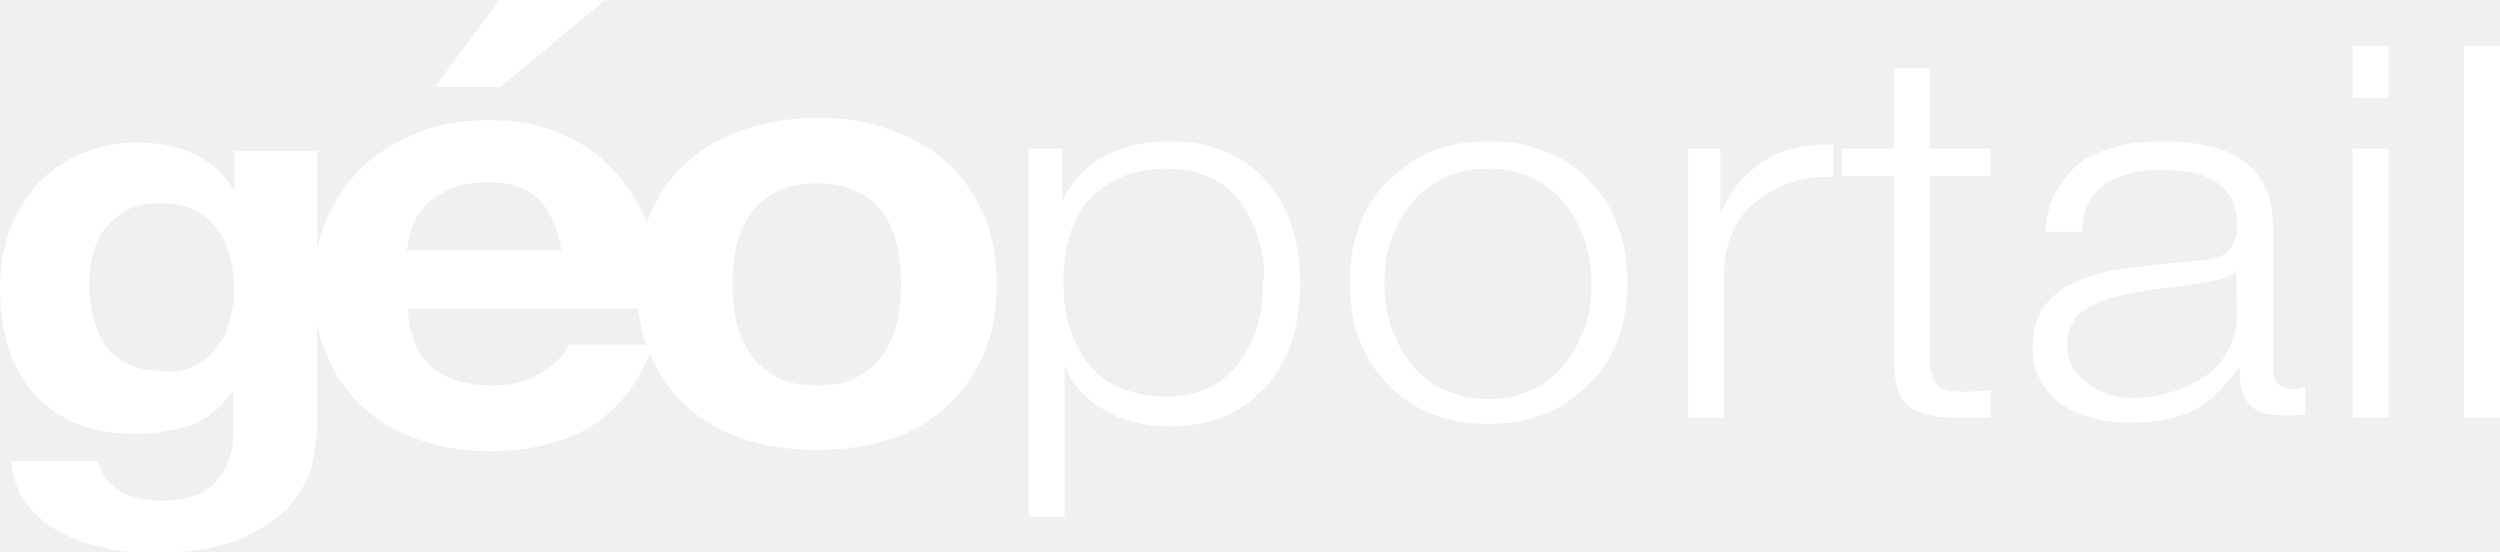
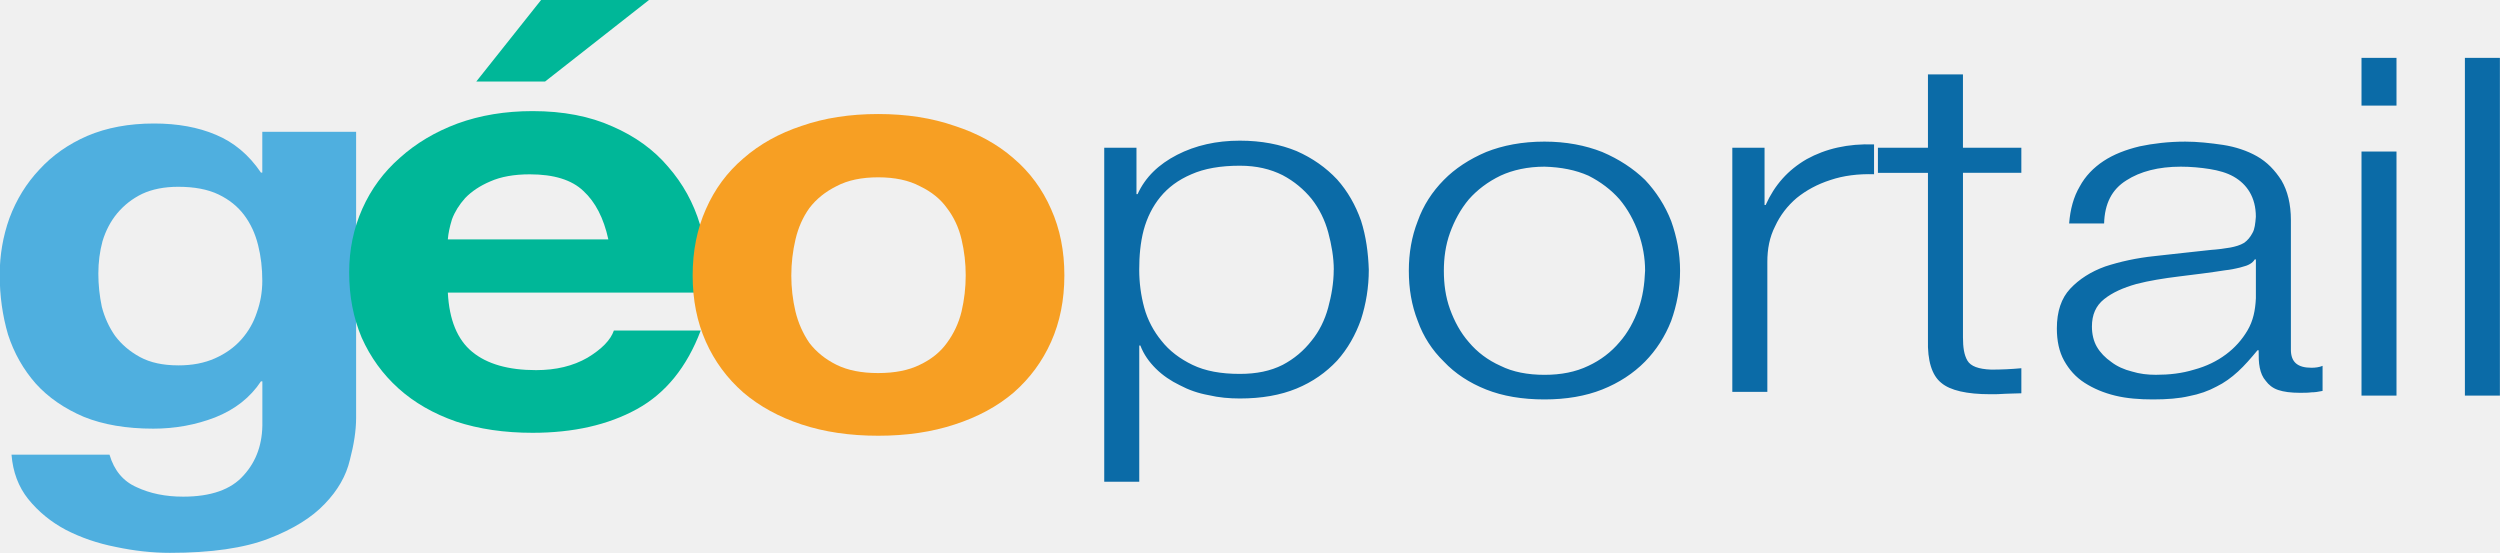
- <svg xmlns="http://www.w3.org/2000/svg" version="1.1" id="Calque_1" x="0" y="0" viewBox="0 0 201.7 44.5" xml:space="preserve">
-   <style>.st0{fill:#fff}</style>
-   <path class="st0" d="M85.7 12v4.1h.1c.7-1.5 1.8-2.7 3.3-3.5 1.5-.8 3.3-1.2 5.2-1.2 1.8 0 3.4.3 4.7.9 1.3.6 2.5 1.4 3.3 2.5.9 1 1.6 2.3 2 3.7.4 1.4.6 2.8.6 4.4 0 1.5-.2 3-.6 4.4-.4 1.4-1.1 2.6-2 3.7-.9 1-2 1.9-3.3 2.5-1.3.6-2.9.9-4.7.9-.9 0-1.7-.1-2.6-.3-.9-.2-1.7-.5-2.4-.9s-1.4-.9-2-1.5c-.6-.6-1-1.3-1.3-2.1h-.1v12.1H83V12h2.7zm15.9 7.5c-.3-1.1-.8-2.1-1.4-3-.6-.9-1.4-1.6-2.4-2.1s-2.2-.8-3.6-.8c-1.6 0-2.9.3-4 .8s-1.9 1.2-2.6 2c-.6.8-1.1 1.8-1.4 2.9-.3 1.1-.4 2.3-.4 3.5 0 1.1.1 2.2.4 3.3.3 1.1.8 2.1 1.4 3 .7.9 1.5 1.6 2.6 2.1s2.4.8 3.9.8c1.4 0 2.6-.3 3.6-.8s1.8-1.3 2.4-2.1c.6-.9 1.1-1.9 1.4-3 .3-1.1.4-2.2.4-3.3.2-1.1 0-2.2-.3-3.3zM124.9 12.3c1.4.6 2.6 1.4 3.5 2.5 1 1 1.7 2.2 2.2 3.6.5 1.4.7 2.9.7 4.4 0 1.6-.2 3-.7 4.4-.5 1.4-1.2 2.6-2.2 3.6-1 1-2.1 1.9-3.5 2.5-1.4.6-3 .9-4.8.9-1.8 0-3.4-.3-4.8-.9-1.4-.6-2.6-1.4-3.5-2.5-1-1-1.7-2.2-2.2-3.6-.5-1.4-.7-2.9-.7-4.4 0-1.6.2-3 .7-4.4.5-1.4 1.2-2.6 2.2-3.6 1-1 2.1-1.9 3.5-2.5 1.4-.6 3-.9 4.8-.9 1.8 0 3.4.3 4.8.9zm-8.5 2.1c-1 .5-1.9 1.2-2.6 2.1-.7.9-1.2 1.9-1.6 3-.4 1.1-.5 2.2-.5 3.4 0 1.1.2 2.3.5 3.4.4 1.1.9 2.1 1.6 3 .7.9 1.6 1.6 2.6 2.1s2.3.8 3.7.8c1.4 0 2.6-.3 3.6-.8s1.9-1.2 2.6-2.1c.7-.9 1.2-1.9 1.6-3 .4-1.1.5-2.2.5-3.4 0-1.1-.2-2.3-.5-3.4-.4-1.1-.9-2.1-1.6-3-.7-.9-1.6-1.6-2.6-2.1s-2.3-.8-3.6-.8c-1.4 0-2.7.3-3.7.8zM138.8 12v5.1h.1c.7-1.8 1.9-3.1 3.4-4.1 1.6-1 3.4-1.4 5.6-1.3v2.6c-1.3-.1-2.5.1-3.6.5s-2 .9-2.8 1.6c-.8.7-1.4 1.5-1.8 2.5-.4 1-.6 2-.6 3.2v11.6h-2.9V12h2.6zM160.6 12v2.2h-4.9v14.6c0 .9.1 1.5.4 2 .3.5.9.8 2 .8.8 0 1.7 0 2.5-.1v2.2H158c-1.9 0-3.3-.3-4.1-1-.8-.7-1.1-2-1.1-3.8V14.2h-4.2V12h4.2V5.5h2.9V12h4.9zM165.9 15.4c.5-.9 1.2-1.7 2-2.3.8-.6 1.8-1 3-1.3 1.1-.3 2.4-.4 3.8-.4 1 0 2.1.1 3.1.3 1 .2 2 .5 2.8 1 .8.5 1.5 1.2 2 2.1.5.9.8 2.1.8 3.5v11.5c0 1.1.6 1.6 1.7 1.6.3 0 .6-.1.9-.2v2.2c-.3.1-.6.1-.9.1h-1c-.7 0-1.3-.1-1.8-.3-.4-.2-.8-.4-1-.8-.2-.3-.4-.7-.5-1.2-.1-.5-.1-1-.1-1.5h-.1c-.5.7-1.1 1.3-1.6 1.9-.5.5-1.1 1-1.8 1.4-.7.4-1.4.6-2.3.8-.8.2-1.9.3-3 .3s-2.1-.1-3.1-.4c-1-.2-1.8-.6-2.5-1.1-.7-.5-1.3-1.2-1.7-2-.4-.6-.6-1.6-.6-2.6 0-1.5.4-2.7 1.1-3.5.7-.9 1.7-1.5 2.9-2 1.2-.4 2.6-.8 4.1-.9 1.5-.2 3.1-.4 4.6-.5.6-.1 1.2-.1 1.6-.2.5-.1.8-.2 1.2-.4.3-.2.5-.5.7-.9.2-.4.3-.8.3-1.4 0-.9-.2-1.6-.5-2.2-.3-.6-.8-1-1.3-1.4-.6-.3-1.2-.6-2-.7-.8-.1-1.6-.2-2.4-.2-1.8 0-3.4.4-4.5 1.2-1.2.8-1.8 2.1-1.8 3.8h-3c.1-1.3.4-2.4.9-3.3zm14.5 6.4c-.2.3-.5.5-1.1.7-.5.1-1 .2-1.4.3-1.2.2-2.5.4-3.8.5-1.3.2-2.5.4-3.6.7-1.1.3-2 .7-2.7 1.3-.7.6-1 1.4-1 2.5 0 .7.1 1.3.4 1.8.3.5.7 1 1.2 1.3.5.4 1.1.7 1.7.9.6.2 1.3.3 2 .3 1.1 0 2.2-.2 3.2-.5s1.9-.8 2.7-1.3c.8-.6 1.4-1.3 1.8-2.1.4-.8.7-1.8.7-2.9l-.1-3.5zM192.7 3.7v4.2h-2.9V3.7h2.9zm0 8.3v21.7h-2.9V12h2.9zM201.7 3.7v30h-2.9v-30h2.9z" />
-   <g>
-     <path class="st0" d="M25.2 37.4c-.3 1.2-.9 2.3-1.8 3.4-.9 1-2.3 1.9-4 2.7-1.8.7-4.1 1.1-7.1 1.1-1.3 0-2.6-.1-3.9-.4-1.3-.3-2.5-.7-3.6-1.3-1.1-.6-2-1.4-2.7-2.3-.7-1-1.1-2.1-1.2-3.4h7c.3 1.2 1 2 1.9 2.5 1 .5 2.1.7 3.3.7 2 0 3.4-.5 4.4-1.6.9-1.1 1.4-2.5 1.3-4.1v-3.1h-.1c-.8 1.2-1.9 2.2-3.3 2.7-1.3.4-2.8.7-4.4.7-1.9 0-3.6-.3-5-.9-1.4-.6-2.5-1.5-3.4-2.5-.9-1.1-1.6-2.3-2-3.8-.4-1.4-.6-3-.6-4.6 0-1.5.2-3 .7-4.4.5-1.4 1.2-2.6 2.1-3.7.9-1.1 2.1-1.9 3.5-2.6 1.4-.6 3-1 4.8-1 1.7 0 3.2.3 4.5.9 1.3.6 2.4 1.5 3.2 2.9h.1v-3.1h6.7v21.9c0 1-.2 2.1-.4 3.3zm-9.7-7.8c.8-.4 1.4-.8 1.9-1.5.5-.6.9-1.3 1.1-2.1.2-.8.4-1.6.4-2.4 0-1-.1-1.9-.3-2.7-.2-.9-.5-1.6-1-2.3-.5-.7-1.1-1.2-1.8-1.6-.8-.4-1.7-.6-2.9-.6-1 0-1.9.2-2.6.5-.7.4-1.3.9-1.8 1.5s-.8 1.3-1 2.1c-.2.8-.3 1.6-.3 2.5 0 .8.1 1.7.3 2.5.2.8.5 1.6.9 2.2.4.7 1 1.2 1.8 1.6.7.4 1.6.6 2.7.6.9.2 1.8.1 2.6-.3z" />
-     <path class="st0" d="M34.8 29.6c1.2 1 2.8 1.5 5 1.5 1.6 0 2.9-.4 4-1.1 1.1-.7 1.8-1.5 2.1-2.2h6.8c-1.1 3.1-2.8 5.2-5 6.6-2.2 1.3-5 2-8.1 2-2.2 0-4.2-.3-6-1-1.8-.6-3.3-1.6-4.5-2.7-1.2-1.2-2.2-2.6-2.8-4.2-.7-1.6-1-3.5-1-5.4 0-1.9.3-3.7 1-5.3.7-1.6 1.7-3.1 2.9-4.3 1.3-1.2 2.8-2.1 4.5-2.8 1.8-.7 3.7-1 5.8-1 2.4 0 4.5.4 6.2 1.3 1.8.8 3.2 2 4.4 3.4 1.1 1.4 2 3 2.5 4.8.5 1.8.7 3.7.5 5.7H32.9c.1 2 .7 3.6 1.9 4.7zm8.7-13.5c-.9-.9-2.3-1.4-4.2-1.4-1.2 0-2.3.2-3.1.6-.8.4-1.5.8-2 1.4-.5.6-.8 1.2-1 1.8-.2.6-.3 1.2-.4 1.7h12.5c-.3-1.8-.9-3.1-1.8-4.1zM35.1 7l5.2-7h8.5l-8.4 7h-5.3z" />
-     <path class="st0" d="M52.4 17.4c.7-1.7 1.7-3.1 2.9-4.2 1.3-1.2 2.8-2.1 4.6-2.7 1.8-.6 3.8-1 6-1s4.2.3 6 1c1.8.6 3.3 1.5 4.6 2.7 1.3 1.2 2.2 2.6 2.9 4.2.7 1.7 1 3.5 1 5.6 0 2-.3 3.9-1 5.5s-1.7 3.1-2.9 4.2c-1.3 1.2-2.8 2.1-4.6 2.7-1.8.6-3.8.9-6 .9s-4.2-.3-6-.9c-1.8-.6-3.3-1.5-4.6-2.7-1.3-1.2-2.2-2.6-2.9-4.2-.7-1.6-1-3.5-1-5.5 0-2.1.3-3.9 1-5.6zm7 8.5c.2 1 .6 1.8 1.1 2.6.5.8 1.2 1.4 2.1 1.9.9.5 2 .7 3.3.7 1.3 0 2.4-.2 3.3-.7.9-.5 1.6-1.1 2.1-1.9.5-.8.9-1.6 1.1-2.6.2-1 .3-2 .3-3s-.1-2-.3-3c-.2-1-.6-1.9-1.1-2.6-.5-.8-1.2-1.4-2.1-1.8-.9-.5-2-.7-3.3-.7-1.3 0-2.4.2-3.3.7-.9.5-1.6 1.1-2.1 1.8-.5.8-.9 1.6-1.1 2.6-.2 1-.3 2-.3 3 0 1.1.1 2.1.3 3z" />
+ <svg xmlns="http://www.w3.org/2000/svg" height="42" width="190" viewBox="0 0 190 42">
+   <g fill="#0b6ba7">
+     <path d="M83.922 11.23h2.45v3.523h.085c.59-1.295 1.605-2.266 3-2.985s2.998-1.078 4.772-1.078c1.647 0 3.083.287 4.308.79 1.225.54 2.24 1.26 3.084 2.158.802.9 1.394 1.94 1.816 3.128.38 1.186.55 2.445.592 3.74 0 1.33-.212 2.588-.592 3.774-.422 1.187-1.014 2.23-1.816 3.128-.845.9-1.86 1.618-3.084 2.122s-2.66.755-4.31.755c-.8 0-1.604-.072-2.364-.252-.803-.144-1.52-.396-2.197-.755-.676-.324-1.31-.755-1.816-1.258s-.928-1.08-1.182-1.762h-.084v10.355h-2.662V11.23zm17.446 9.275c0-.935-.17-1.905-.422-2.84s-.676-1.798-1.267-2.553c-.593-.72-1.31-1.33-2.198-1.798-.93-.467-1.985-.72-3.253-.72-1.48 0-2.704.217-3.676.648-1.013.432-1.774 1.007-2.365 1.726s-1.015 1.582-1.268 2.517c-.254.97-.338 1.977-.338 3.02 0 .97.126 1.942.38 2.876s.718 1.8 1.31 2.518c.59.755 1.393 1.367 2.365 1.834s2.153.683 3.59.683c1.267 0 2.323-.216 3.252-.683.887-.467 1.605-1.08 2.197-1.834.59-.72 1.012-1.582 1.266-2.517s.422-1.904.422-2.875zM117.378 12.667c-1.267 0-2.408.252-3.337.683-.97.468-1.773 1.08-2.407 1.798-.633.755-1.098 1.618-1.436 2.553s-.465 1.906-.465 2.877c0 1.007.127 1.978.465 2.912s.803 1.797 1.436 2.516c.634.755 1.436 1.366 2.408 1.798.93.467 2.07.683 3.338.683s2.366-.216 3.337-.683c.93-.432 1.732-1.043 2.366-1.798.634-.72 1.1-1.582 1.437-2.517s.465-1.906.507-2.913c0-.97-.17-1.94-.507-2.876s-.803-1.797-1.436-2.552c-.633-.72-1.436-1.33-2.365-1.798-.97-.43-2.07-.647-3.337-.683zm0-1.905c1.647 0 3.126.287 4.393.79 1.268.54 2.367 1.26 3.254 2.122.845.9 1.52 1.94 1.985 3.128.422 1.186.675 2.445.675 3.775 0 1.366-.253 2.625-.676 3.81-.465 1.188-1.14 2.23-1.986 3.093-.887.9-1.986 1.618-3.253 2.122s-2.745.755-4.392.755c-1.69 0-3.168-.252-4.435-.755s-2.366-1.223-3.21-2.122c-.888-.863-1.564-1.905-1.986-3.092-.465-1.186-.676-2.445-.676-3.81 0-1.33.212-2.59.677-3.776.422-1.187 1.098-2.23 1.985-3.128.845-.863 1.943-1.582 3.21-2.12 1.268-.505 2.746-.792 4.436-.792zM131.656 11.23h2.45v4.35h.084c.676-1.51 1.69-2.66 3.126-3.488 1.437-.79 3.126-1.187 5.112-1.115v2.265c-1.225-.036-2.324.108-3.295.432-1.014.323-1.86.79-2.577 1.366-.718.61-1.267 1.33-1.648 2.157-.422.827-.59 1.726-.59 2.697v9.887h-2.662V11.23zM149.186 11.23h4.436v1.905h-4.436v12.512c0 .755.085 1.33.338 1.76s.845.648 1.817.684c.76 0 1.52-.035 2.282-.106v1.905c-.423 0-.803.035-1.183.035-.424.036-.804.036-1.184.036-1.774 0-3.04-.287-3.717-.862-.72-.575-1.057-1.69-1.015-3.272v-12.69h-3.802v-1.907h3.802V5.655h2.66v5.573zM157.254 16.982c.085-1.08.338-2.014.803-2.805.423-.79 1.056-1.438 1.817-1.94s1.69-.864 2.745-1.116c1.013-.215 2.196-.358 3.463-.358.93 0 1.9.107 2.873.25.93.145 1.816.433 2.576.864s1.352 1.043 1.86 1.834c.464.79.717 1.798.717 3.02v9.85c0 .936.506 1.368 1.562 1.368.296 0 .59-.036.845-.144v1.905c-.338.07-.592.107-.845.107-.253.036-.55.036-.887.036-.676 0-1.225-.072-1.648-.216s-.718-.395-.93-.683c-.252-.287-.38-.61-.463-1.006s-.085-.827-.085-1.33h-.085c-.507.61-.972 1.15-1.48 1.617s-1.055.863-1.646 1.15c-.593.324-1.31.576-2.07.72-.762.18-1.69.252-2.747.252-1.014 0-1.985-.072-2.872-.288s-1.647-.54-2.323-.972-1.183-1.007-1.563-1.69-.55-1.51-.55-2.445c0-1.294.34-2.3 1.015-3.02s1.562-1.294 2.66-1.69c1.1-.36 2.366-.647 3.76-.79s2.83-.324 4.266-.468c.55-.036 1.056-.108 1.48-.18.38-.072.76-.18 1.055-.36.254-.18.465-.43.634-.754.17-.287.212-.718.254-1.222 0-.755-.17-1.366-.465-1.87s-.718-.898-1.225-1.186-1.14-.467-1.816-.575-1.437-.18-2.197-.18c-1.69 0-3.084.36-4.14 1.043-1.098.683-1.647 1.762-1.69 3.272h-2.66zm14.194 2.732h-.085c-.17.288-.507.468-.97.575-.508.143-.93.215-1.268.25-1.14.18-2.324.325-3.507.47s-2.28.322-3.252.574c-1.014.287-1.817.647-2.45 1.15s-.93 1.187-.93 2.086c0 .575.127 1.114.38 1.546s.634.827 1.1 1.15c.42.324.97.575 1.562.72.59.18 1.183.25 1.816.25 1.014 0 1.986-.107 2.915-.395.928-.25 1.73-.646 2.407-1.15s1.225-1.114 1.647-1.833.592-1.51.634-2.445v-2.948zM179.474 4.398h2.66v3.63h-2.66V4.4zm0 7.12h2.66v18.55h-2.66V11.52zM187.33 4.398h2.662v25.67h-2.66V4.4z" />
  </g>
+   <path d="M13.547 27.768q-1.742 0-2.904-.63t-1.9-1.617q-.687-.988-1.004-2.2-.265-1.26-.265-2.518 0-1.304.317-2.472.37-1.214 1.11-2.112.79-.944 1.9-1.483 1.16-.54 2.745-.54 1.848 0 3.063.584t1.953 1.572 1.057 2.293q.316 1.258.316 2.696 0 1.26-.422 2.428-.37 1.124-1.162 2.022t-2.006 1.44-2.8.538zm13.518 4V10.016h-7.13v3.1h-.104q-1.372-2.022-3.43-2.876-2.008-.854-4.7-.854-2.852 0-5.07.944-2.165.944-3.643 2.562-1.48 1.573-2.27 3.685-.74 2.068-.74 4.315 0 2.382.634 4.54.687 2.11 2.113 3.73 1.425 1.572 3.643 2.516 2.218.9 5.28.9 2.482 0 4.7-.855 2.27-.9 3.485-2.742h.106v3.057q.053 2.472-1.425 4.09-1.425 1.618-4.593 1.618-2.007 0-3.538-.72-1.532-.673-2.06-2.47H.875q.158 1.977 1.267 3.37 1.162 1.438 2.85 2.337 1.744.9 3.803 1.303 2.112.45 4.12.45 4.698 0 7.497-1.08t4.277-2.65q1.477-1.53 1.9-3.326.475-1.8.475-3.192z" fill="#4fafdf" />
+   <path d="M41.427 6.195l8.132-6.38h-8.29l-5.07 6.38h5.227zm4.805 12H34.035q.052-.674.316-1.528.318-.854 1.005-1.618.74-.765 1.9-1.26 1.215-.54 3.01-.54 2.746 0 4.066 1.26 1.374 1.258 1.902 3.685zM34.035 22.24H53.73q.21-2.697-.528-5.168t-2.43-4.405q-1.636-1.932-4.223-3.056-2.59-1.167-6.074-1.167-3.115 0-5.702.943-2.535.944-4.383 2.607-1.847 1.618-2.85 3.865t-1.003 4.854q0 2.696.95 4.944 1.003 2.247 2.8 3.865t4.38 2.517q2.59.854 5.81.854 4.646 0 7.92-1.796t4.858-5.978h-6.6q-.37 1.08-2.007 2.068-1.637.943-3.907.943-3.168 0-4.857-1.393t-1.848-4.494z" fill="#00b798" />
+   <path d="M60.14 20.937q0-1.394.317-2.742t1.056-2.382q.792-1.034 2.06-1.663 1.267-.674 3.167-.674t3.17.674q1.32.63 2.058 1.663.792 1.034 1.11 2.382t.316 2.742-.317 2.74q-.317 1.304-1.11 2.383-.738 1.034-2.058 1.663-1.27.63-3.17.63t-3.168-.63-2.06-1.663q-.738-1.08-1.055-2.382-.317-1.348-.317-2.74zm-7.498 0q0 2.786 1.003 5.033t2.852 3.865q1.848 1.573 4.435 2.427t5.808.854 5.81-.854q2.64-.854 4.487-2.427 1.848-1.618 2.85-3.865t1.005-5.033-1.004-5.034q-1.003-2.292-2.85-3.865-1.85-1.618-4.49-2.472-2.587-.9-5.808-.9t-5.808.9q-2.587.854-4.435 2.472-1.848 1.573-2.852 3.865-1.003 2.247-1.003 5.034z" fill="#f79f23" />
</svg>
